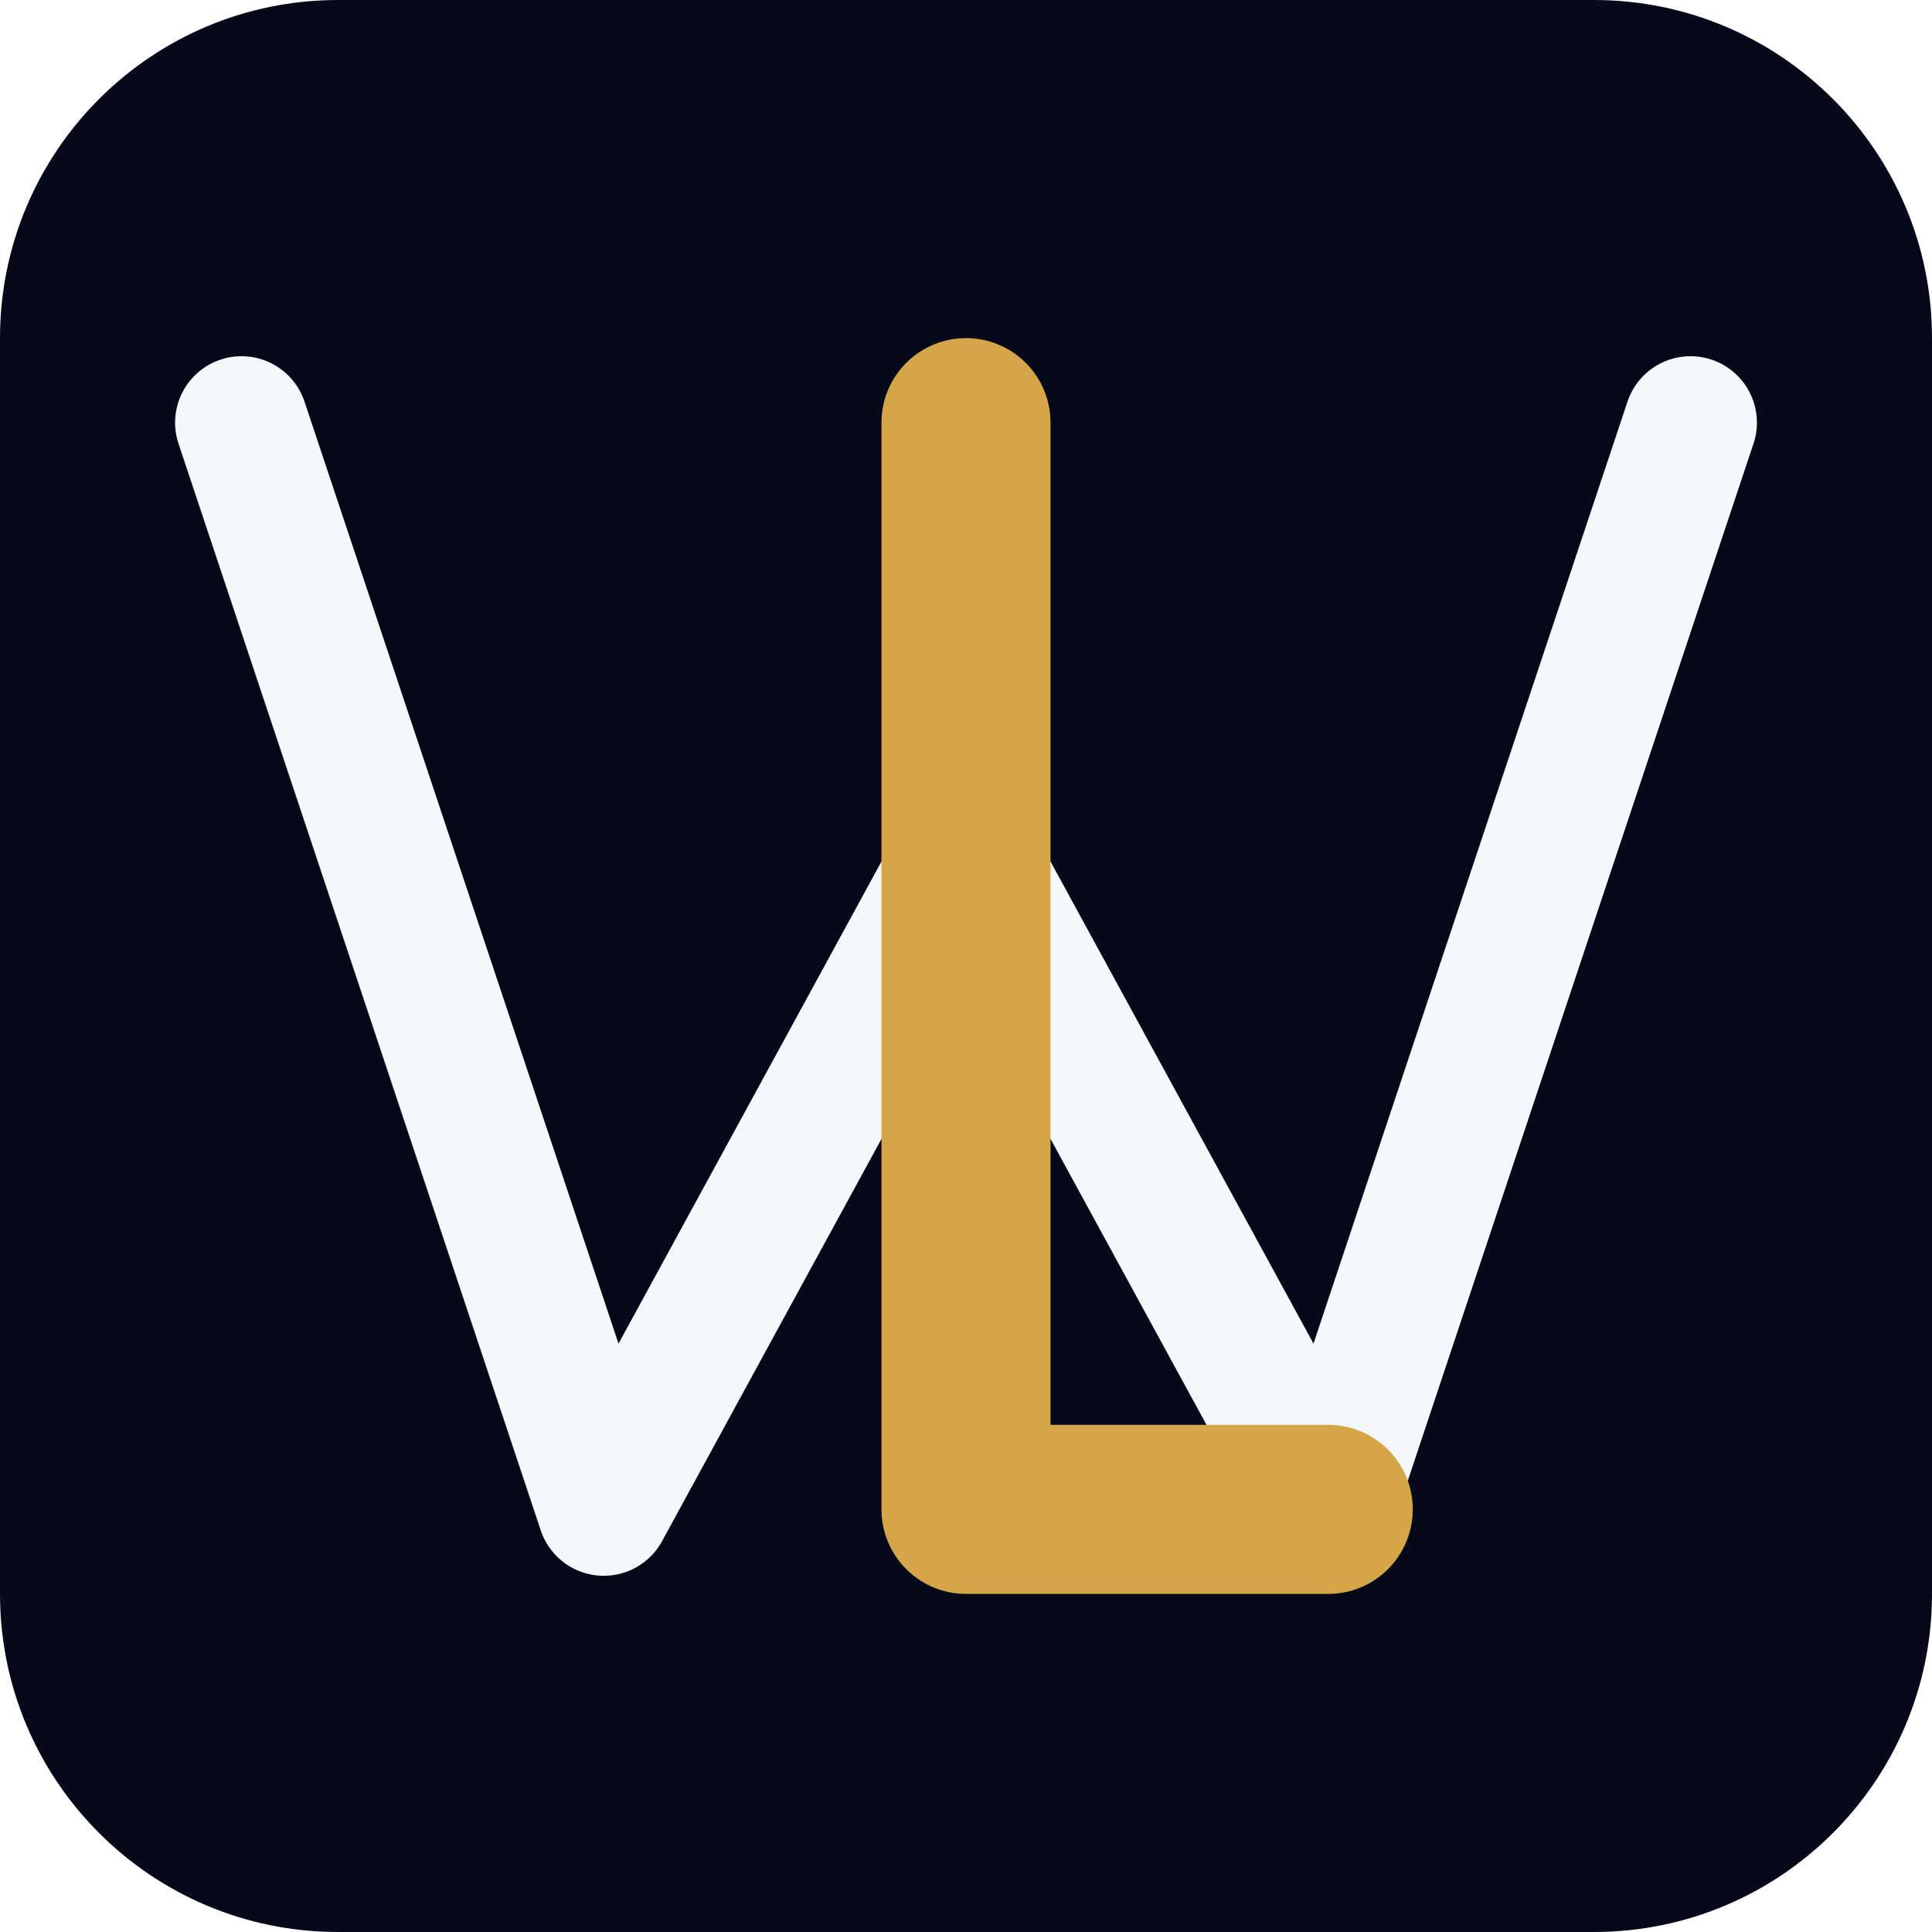
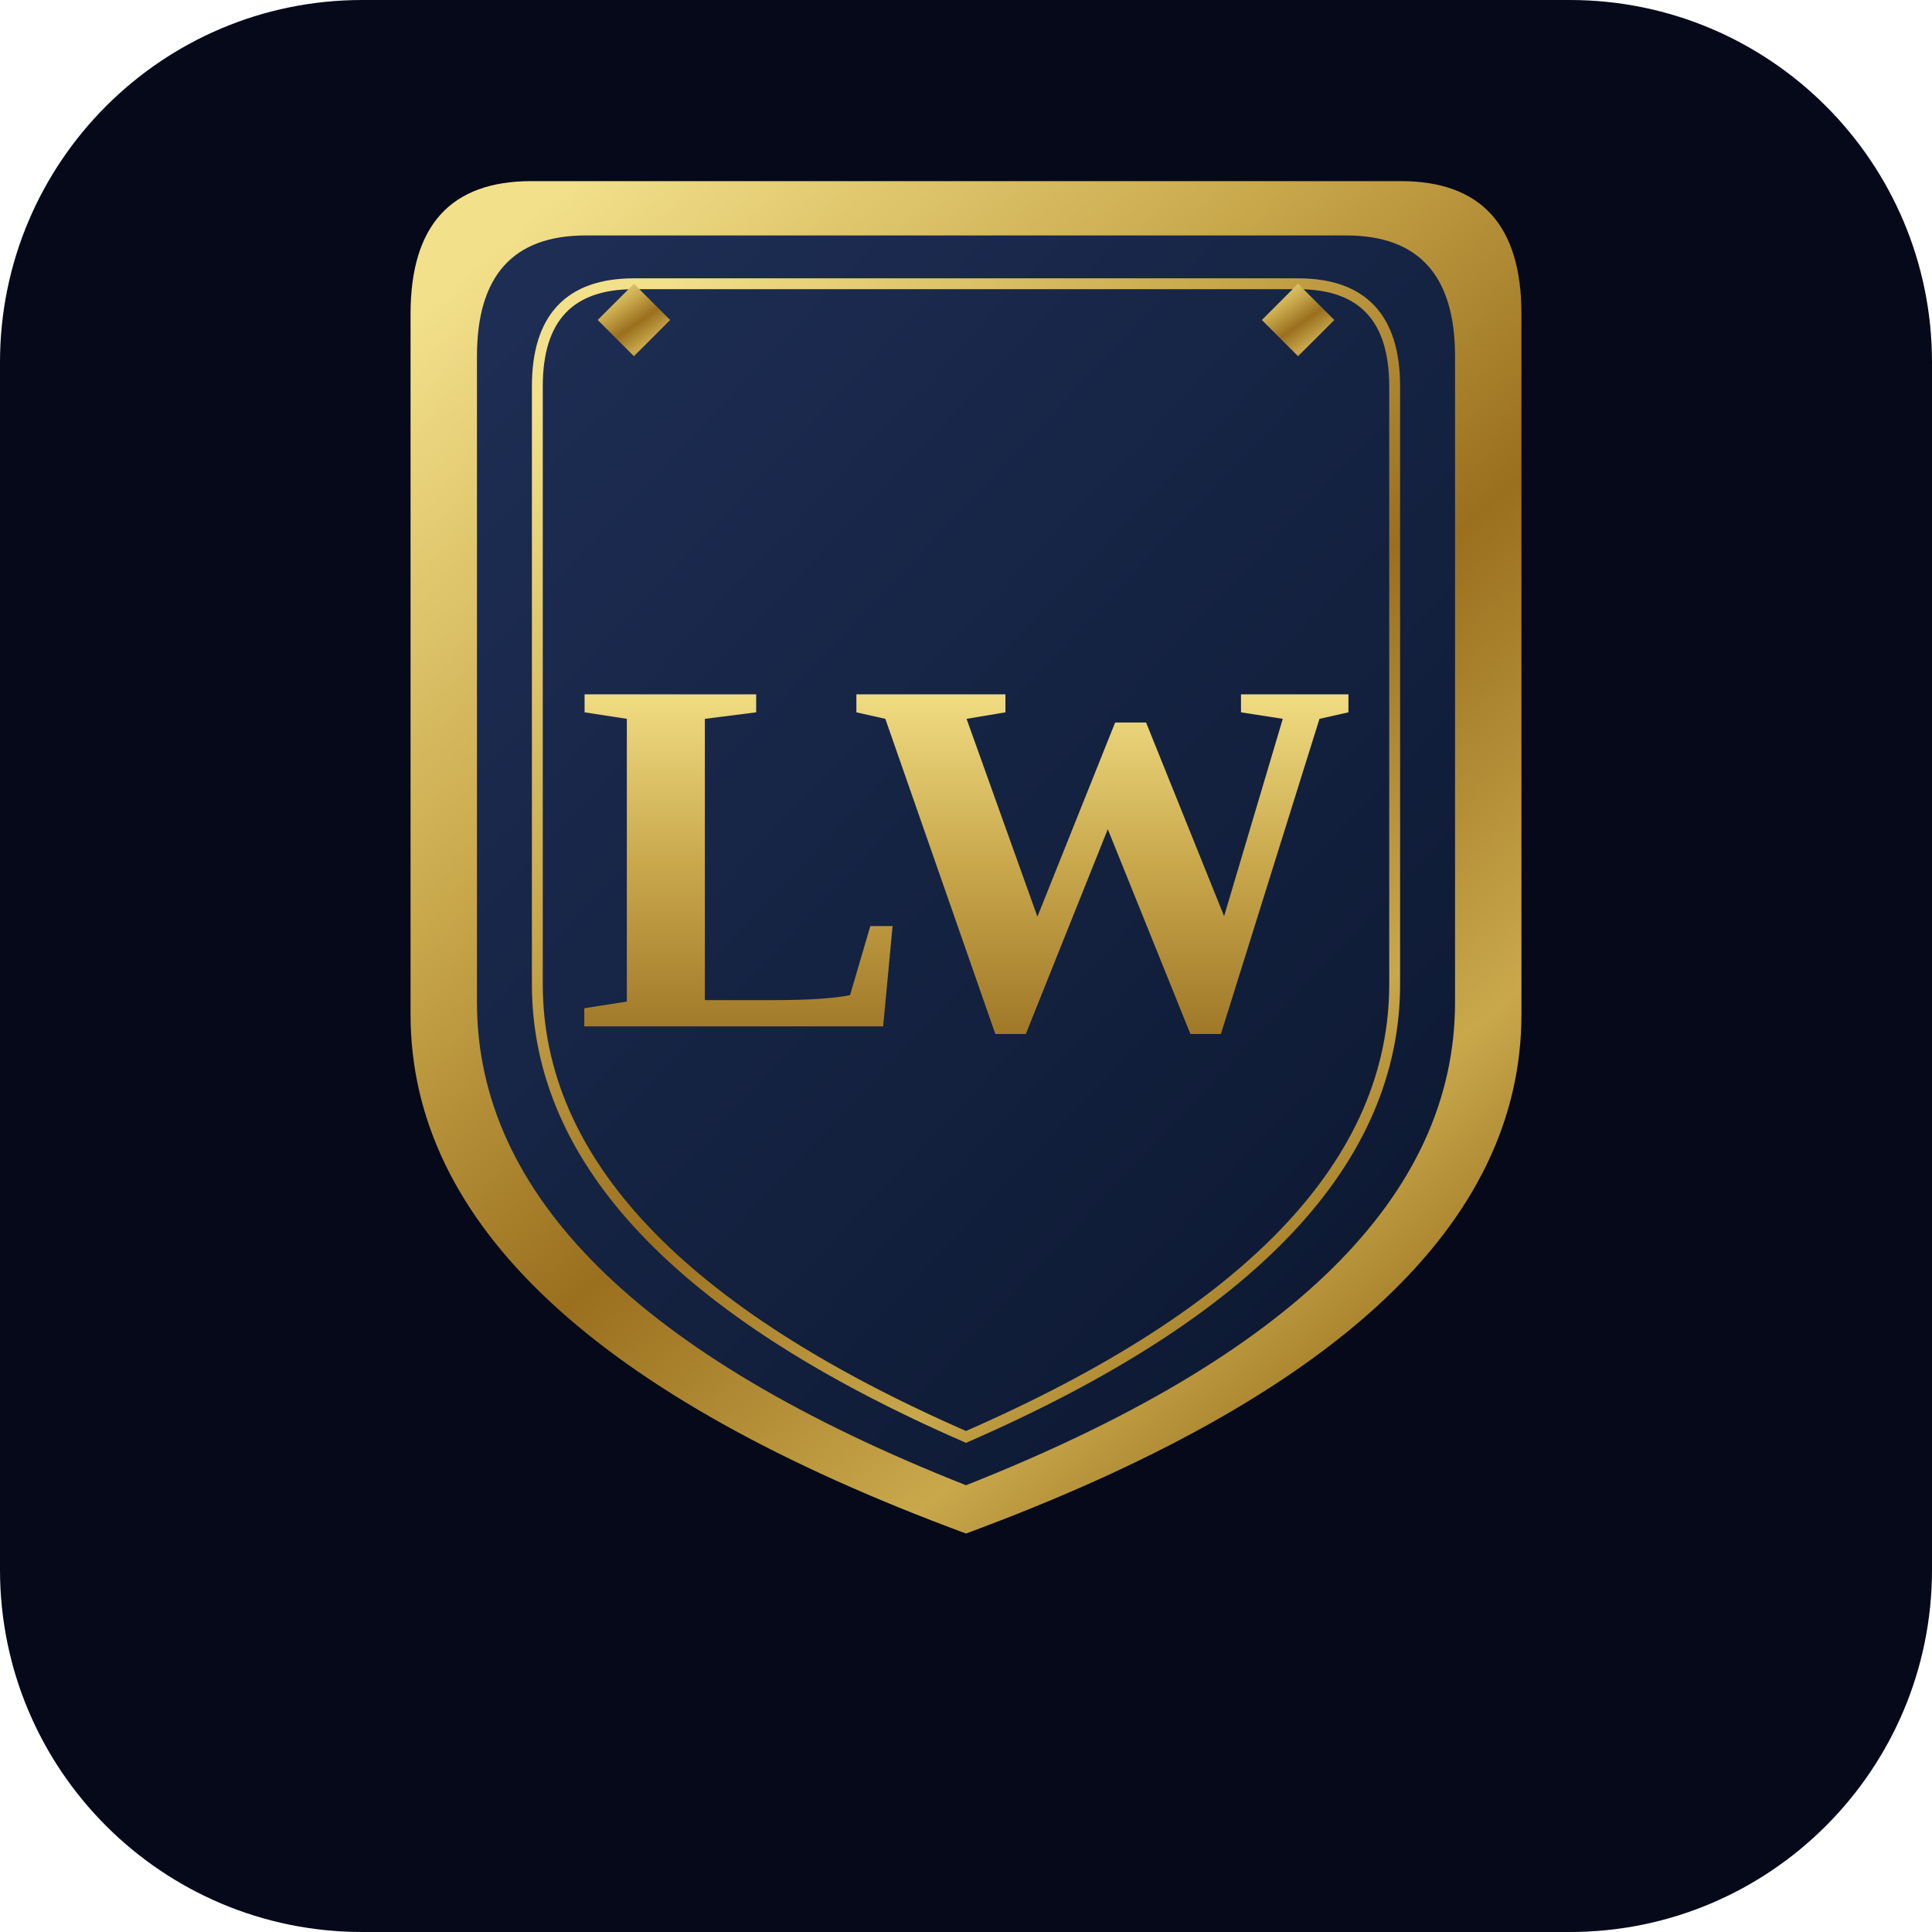
<svg xmlns="http://www.w3.org/2000/svg" viewBox="0 0 320 320">
-   <rect width="320" height="320" rx="56" fill="#05091a" />
-   <path d="M 40 70 L 100 250 L 160 140 L 220 250 L 280 70" stroke="#f5f7fb" stroke-width="22" fill="none" stroke-linecap="round" stroke-linejoin="round" />
-   <path d="M 160 70 L 160 250 L 220 250" stroke="#D4A647" stroke-width="28" fill="none" stroke-linecap="round" stroke-linejoin="round" />
+   <defs>
+     <linearGradient id="fg" x1="15%" y1="0%" x2="85%" y2="100%">
+       <stop offset="0%" stop-color="#F2E08A" />
+       <stop offset="30%" stop-color="#C9A84C" />
+       <stop offset="55%" stop-color="#9A6F1E" />
+       <stop offset="80%" stop-color="#C9A84C" />
+       <stop offset="100%" stop-color="#8B6210" />
+     </linearGradient>
+     <linearGradient id="ft" x1="0%" y1="0%" x2="0%" y2="100%">
+       <stop offset="0%" stop-color="#F0DC82" />
+       <stop offset="50%" stop-color="#C9A84C" />
+       <stop offset="100%" stop-color="#A07828" />
+     </linearGradient>
+     <linearGradient id="fn" x1="0%" y1="0%" x2="100%" y2="120%">
+       <stop offset="0%" stop-color="#1E2E55" />
+       <stop offset="100%" stop-color="#09142A" />
+     </linearGradient>
+   </defs>
+   <rect width="320" height="320" rx="60" fill="#05091a" />
+   <g transform="translate(60 18) scale(1.0)">
+     <path d="M 28,12 L 172,12 Q 192,12 192,34 L 192,150 Q 192,202 100,236 Q 8,202 8,150 L 8,34 Q 8,12 28,12 Z" fill="url(#fg)" />
+     <path d="M 37,21 L 163,21 Q 181,21 181,41 L 181,148 Q 181,196 100,228 Q 19,196 19,148 L 19,41 Q 19,21 37,21 Z" fill="url(#fn)" />
+     <path d="M 45,29 L 155,29 Q 171,29 171,46 L 171,145 Q 171,189 100,220 Q 29,189 29,145 L 29,46 Q 29,29 45,29 Z" fill="none" stroke="url(#fg)" stroke-width="1.8" />
+     <polygon points="45,29 51,35 45,41 39,35" fill="url(#fg)" />
+     <polygon points="155,29 161,35 155,41 149,35" fill="url(#fg)" />
+     <text x="100" y="152" font-family="'Georgia','Times New Roman',Times,serif" font-size="84" font-weight="700" fill="url(#ft)" text-anchor="middle" letter-spacing="-3">LW</text>
+   </g>
</svg>
